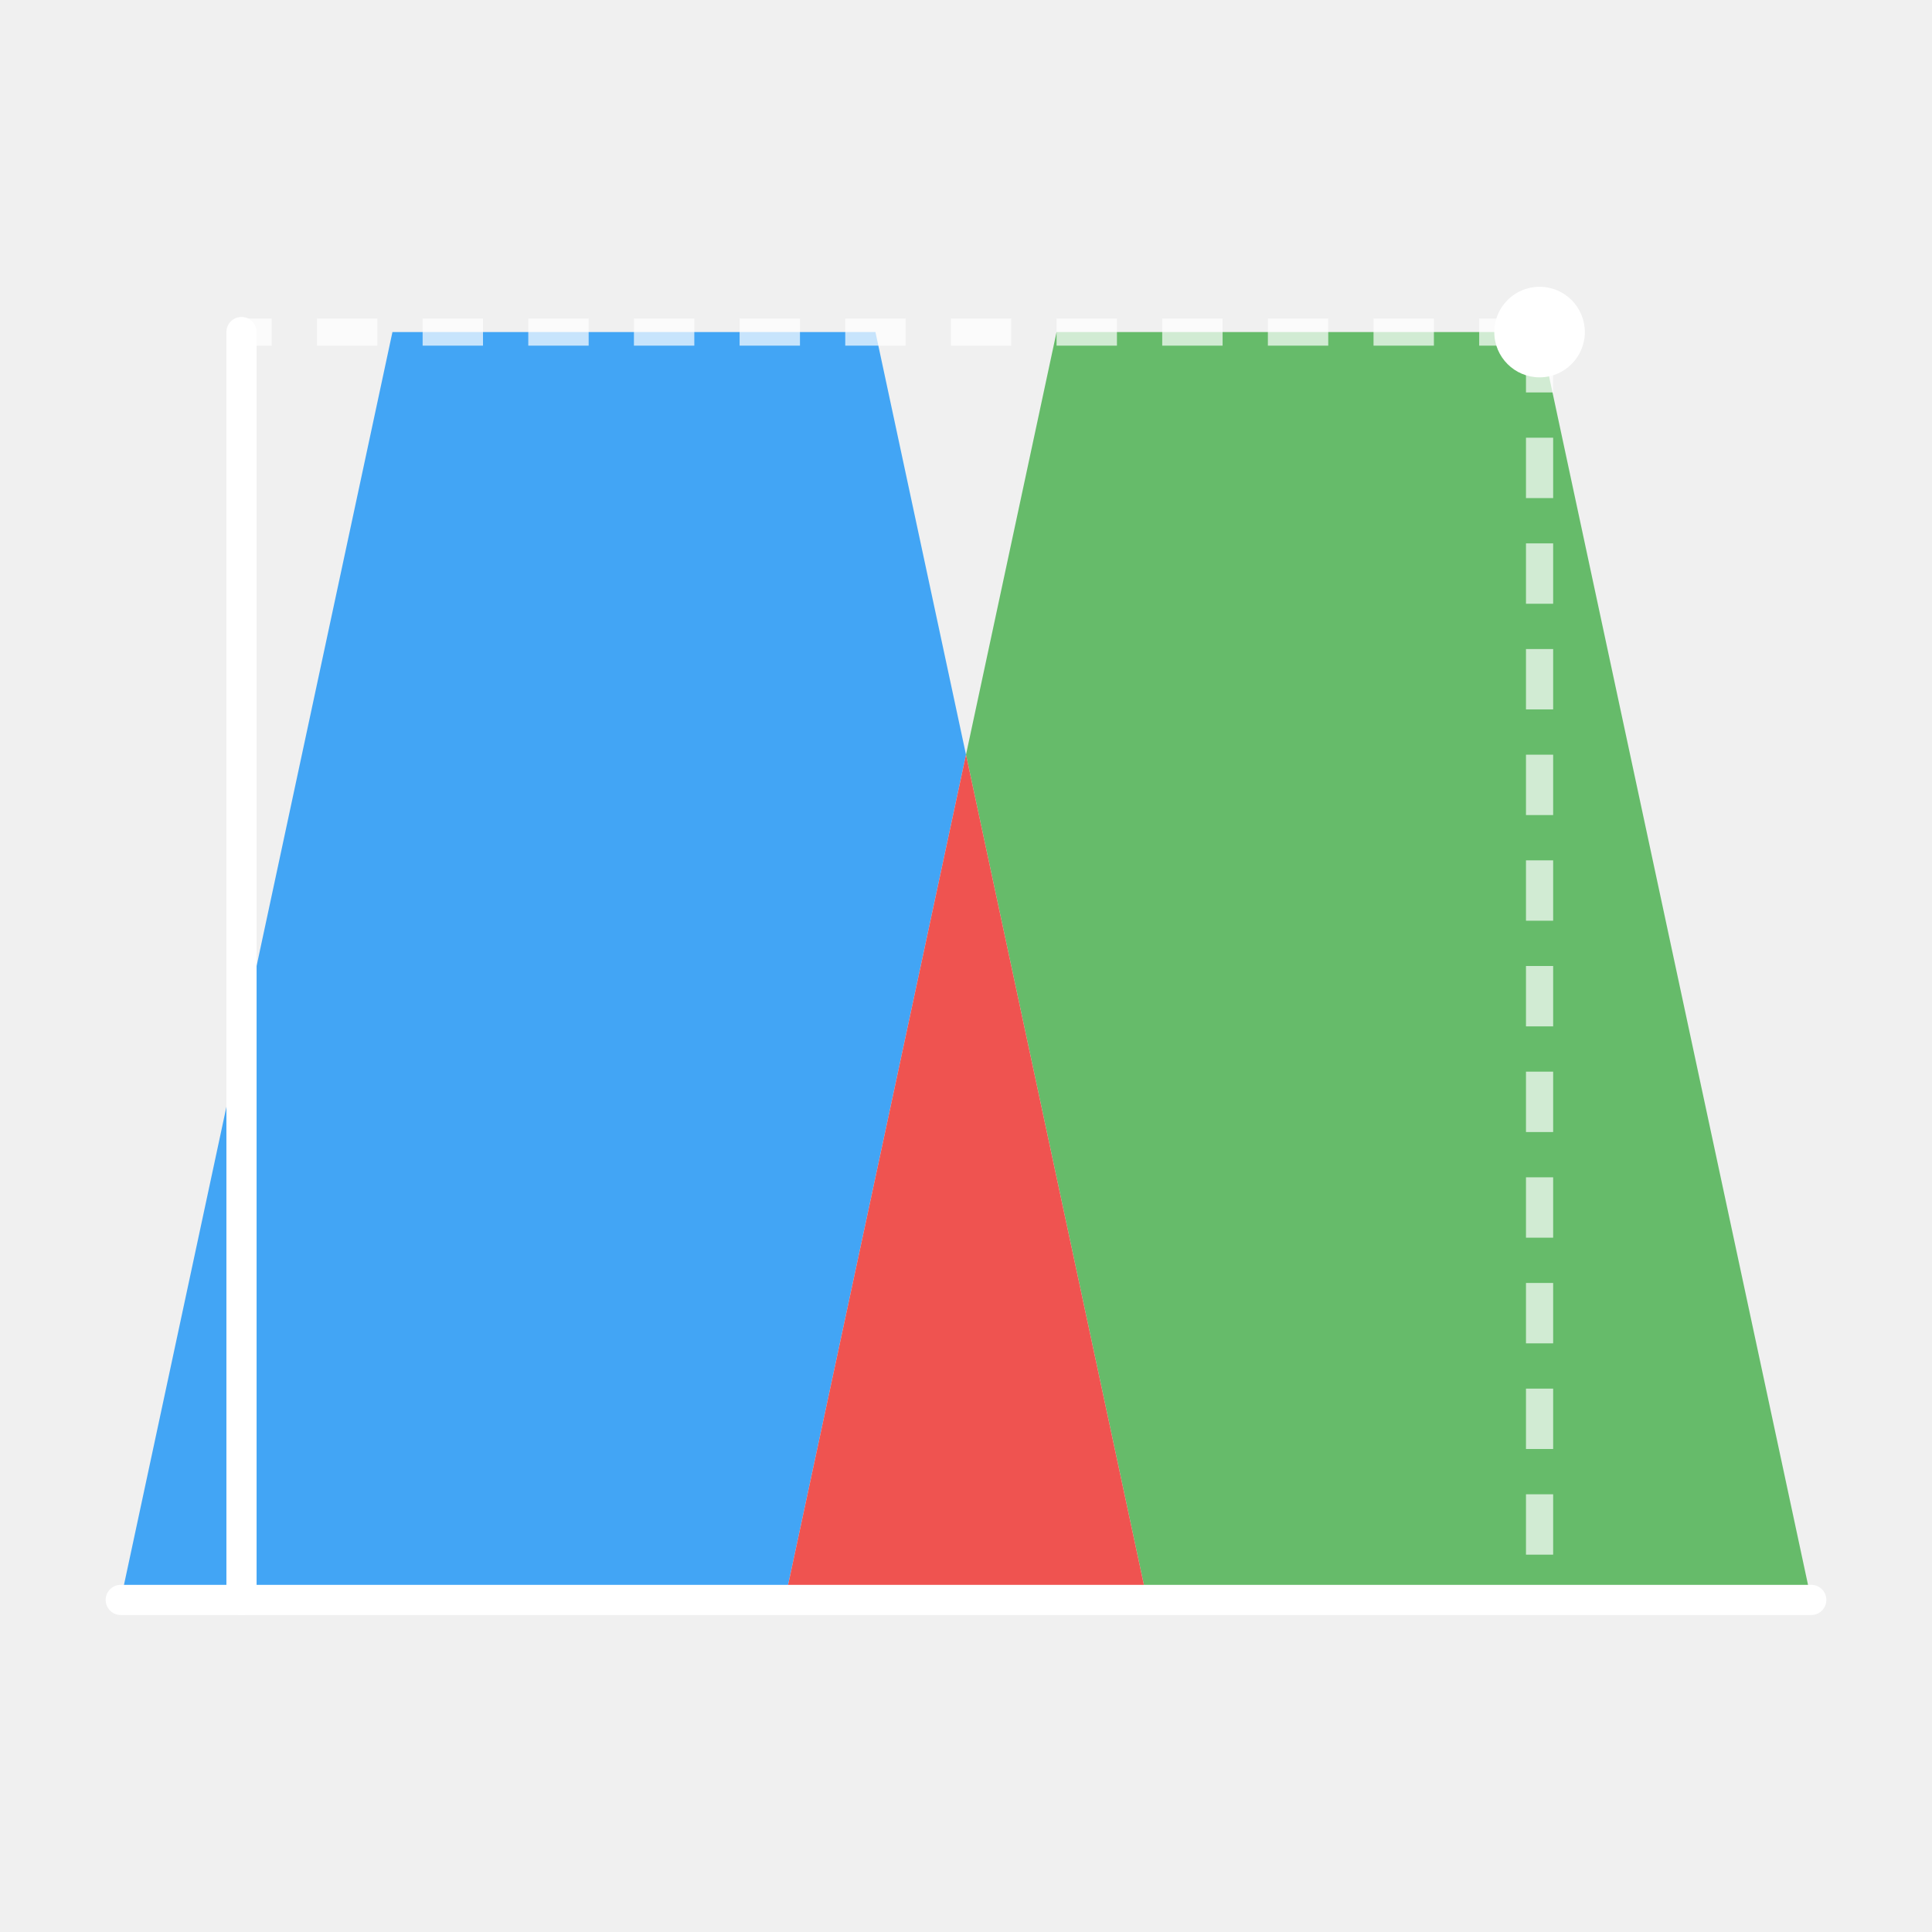
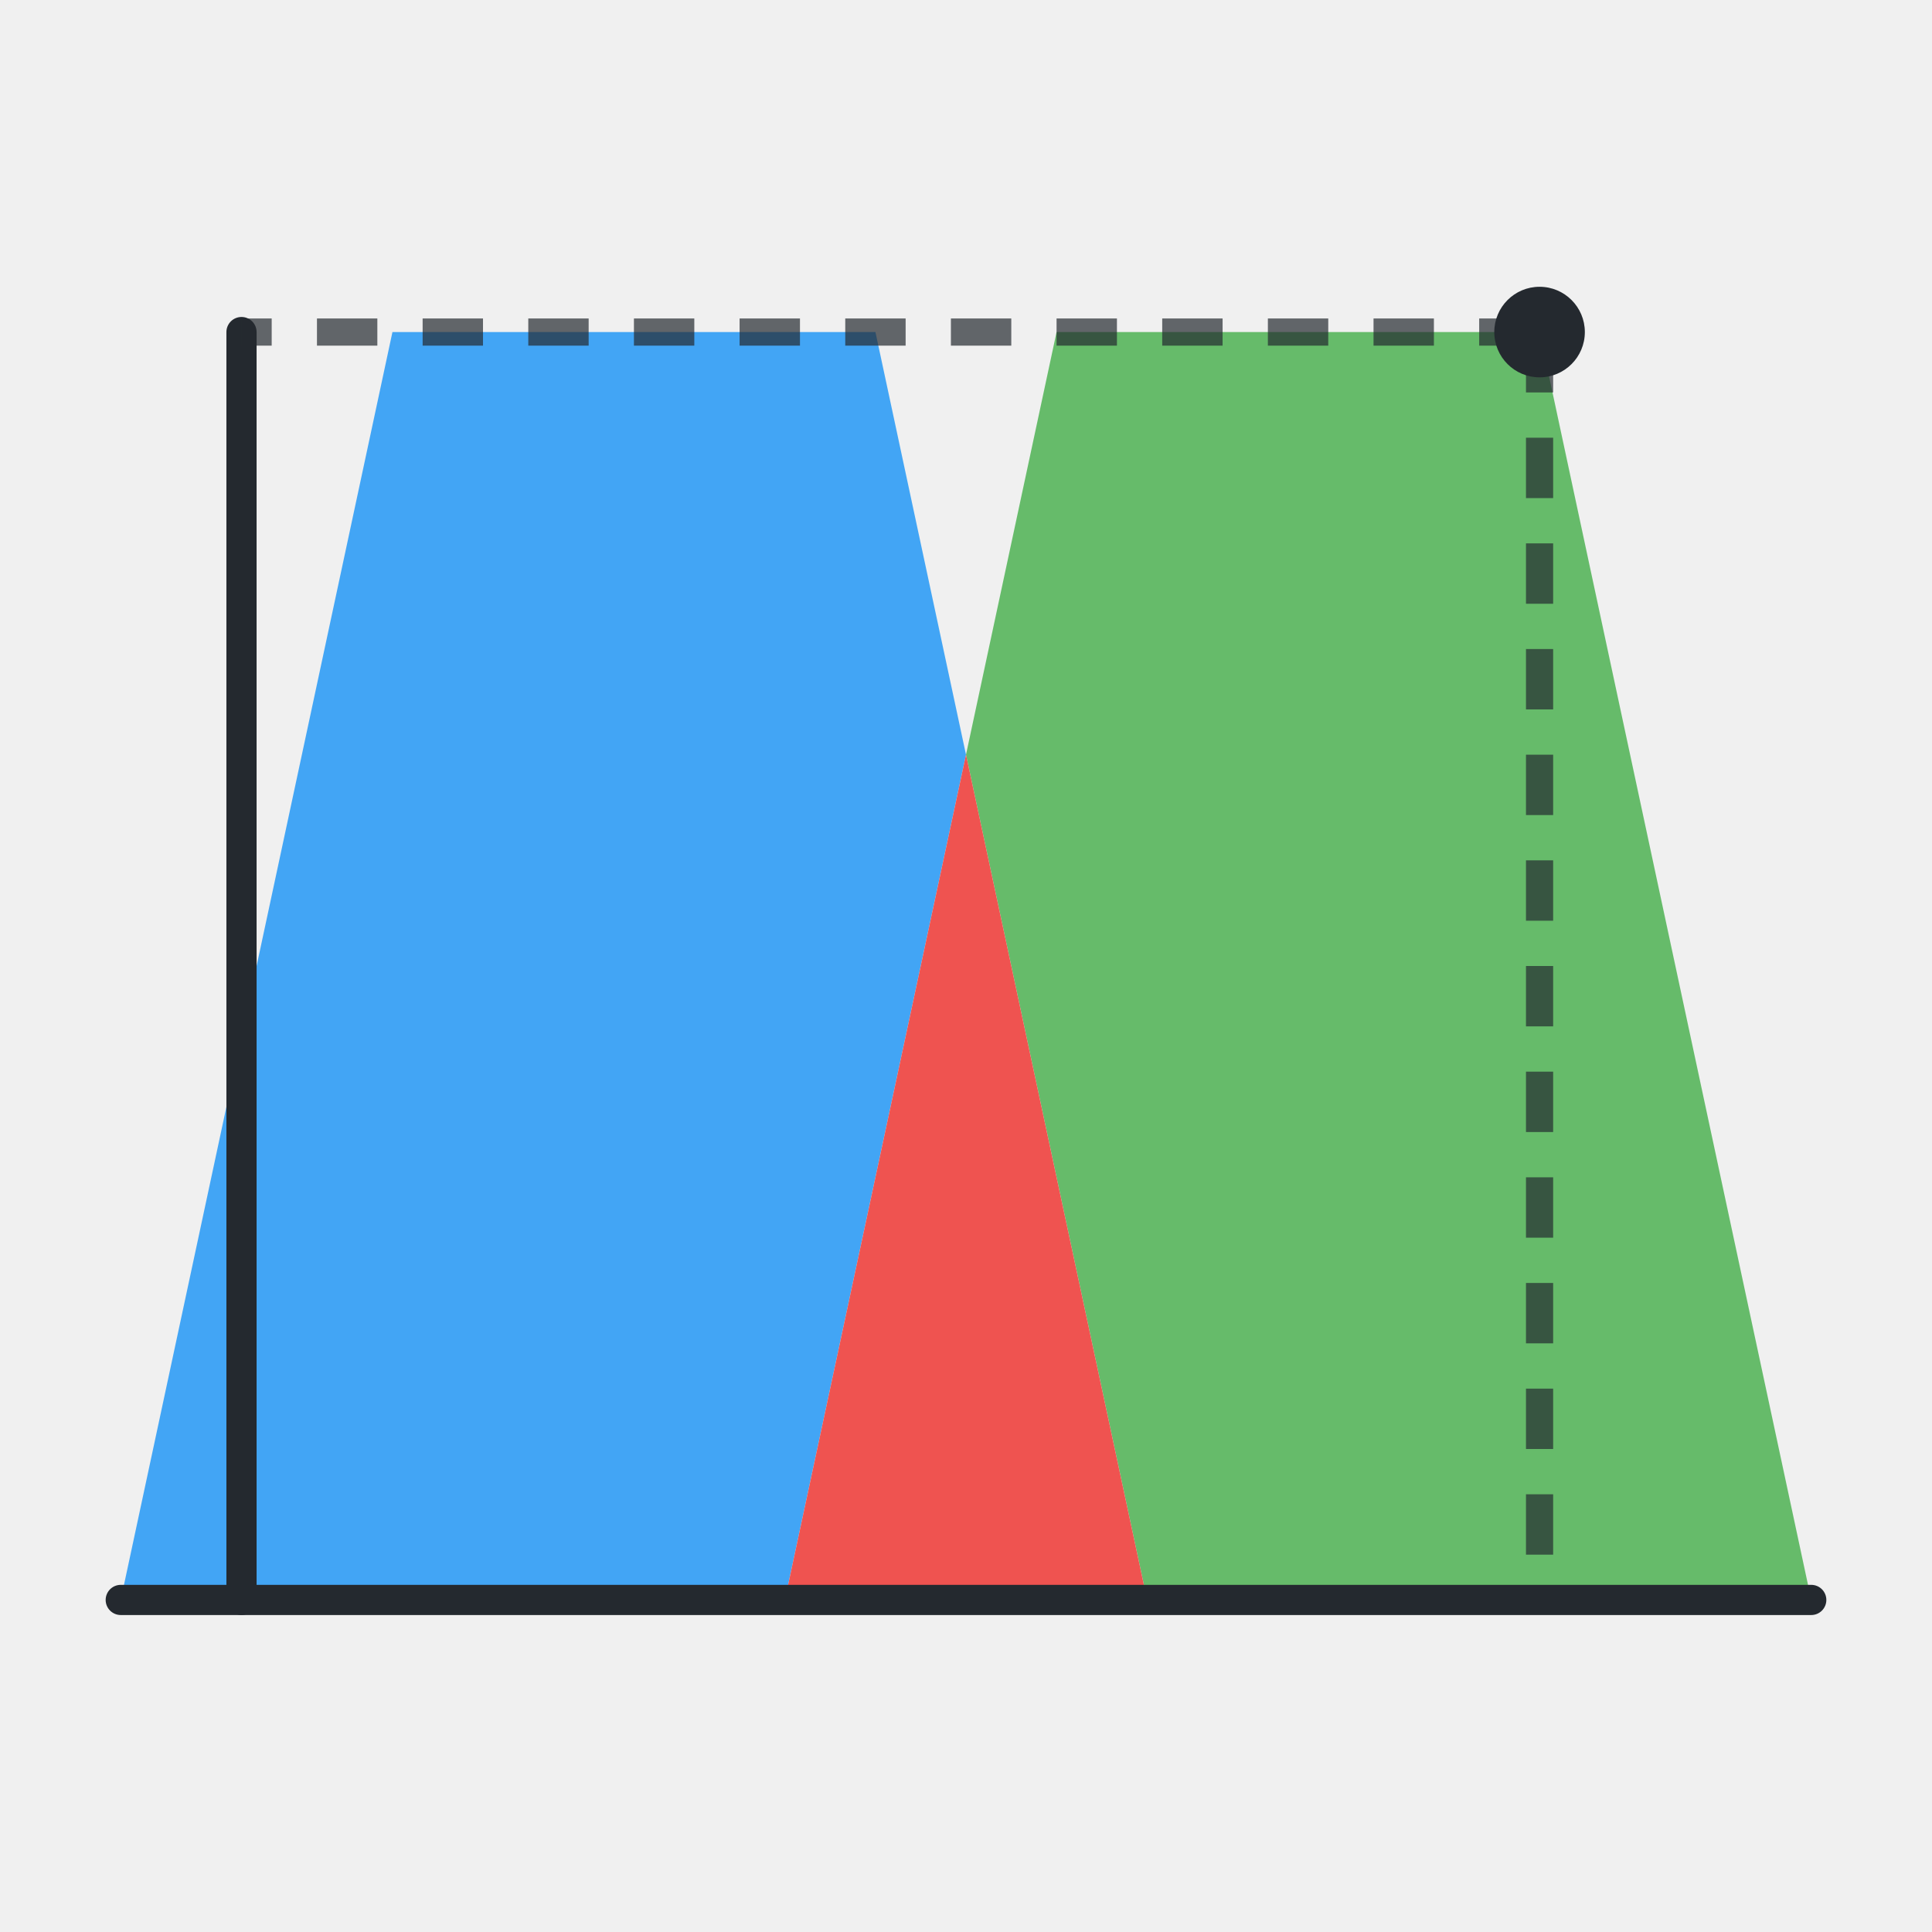
<svg xmlns="http://www.w3.org/2000/svg" viewBox="0 0 128 128" width="128" height="128">
  <polygon points="8,106 26,22 58,22 64,50 52,106" fill="#42A5F5" />
  <polygon points="64,50 70,22 102,22 120,106 76,106" fill="#66BB6A" />
  <polygon points="64,50 52,106 76,106" fill="#EF5350" />
-   <line x1="8" y1="106" x2="120" y2="106" stroke="#ffffff" stroke-width="2" stroke-linecap="round" />
-   <line x1="16" y1="106" x2="16" y2="22" stroke="#ffffff" stroke-width="2" stroke-linecap="round" />
-   <line x1="102" y1="22" x2="16" y2="22" stroke="#ffffff" stroke-width="1.8" stroke-dasharray="4,3" opacity="0.7" />
-   <line x1="102" y1="22" x2="102" y2="106" stroke="#ffffff" stroke-width="1.8" stroke-dasharray="4,3" opacity="0.7" />
-   <circle cx="102" cy="22" r="3" fill="#ffffff" />
+   <line x1="8" y1="106" x2="120" y2="106" stroke="#24292f" stroke-width="2" stroke-linecap="round" />
+   <line x1="16" y1="106" x2="16" y2="22" stroke="#24292f" stroke-width="2" stroke-linecap="round" />
+   <line x1="102" y1="22" x2="16" y2="22" stroke="#24292f" stroke-width="1.8" stroke-dasharray="4,3" opacity="0.7" />
+   <line x1="102" y1="22" x2="102" y2="106" stroke="#24292f" stroke-width="1.8" stroke-dasharray="4,3" opacity="0.7" />
+   <circle cx="102" cy="22" r="3" fill="#24292f" />
</svg>
